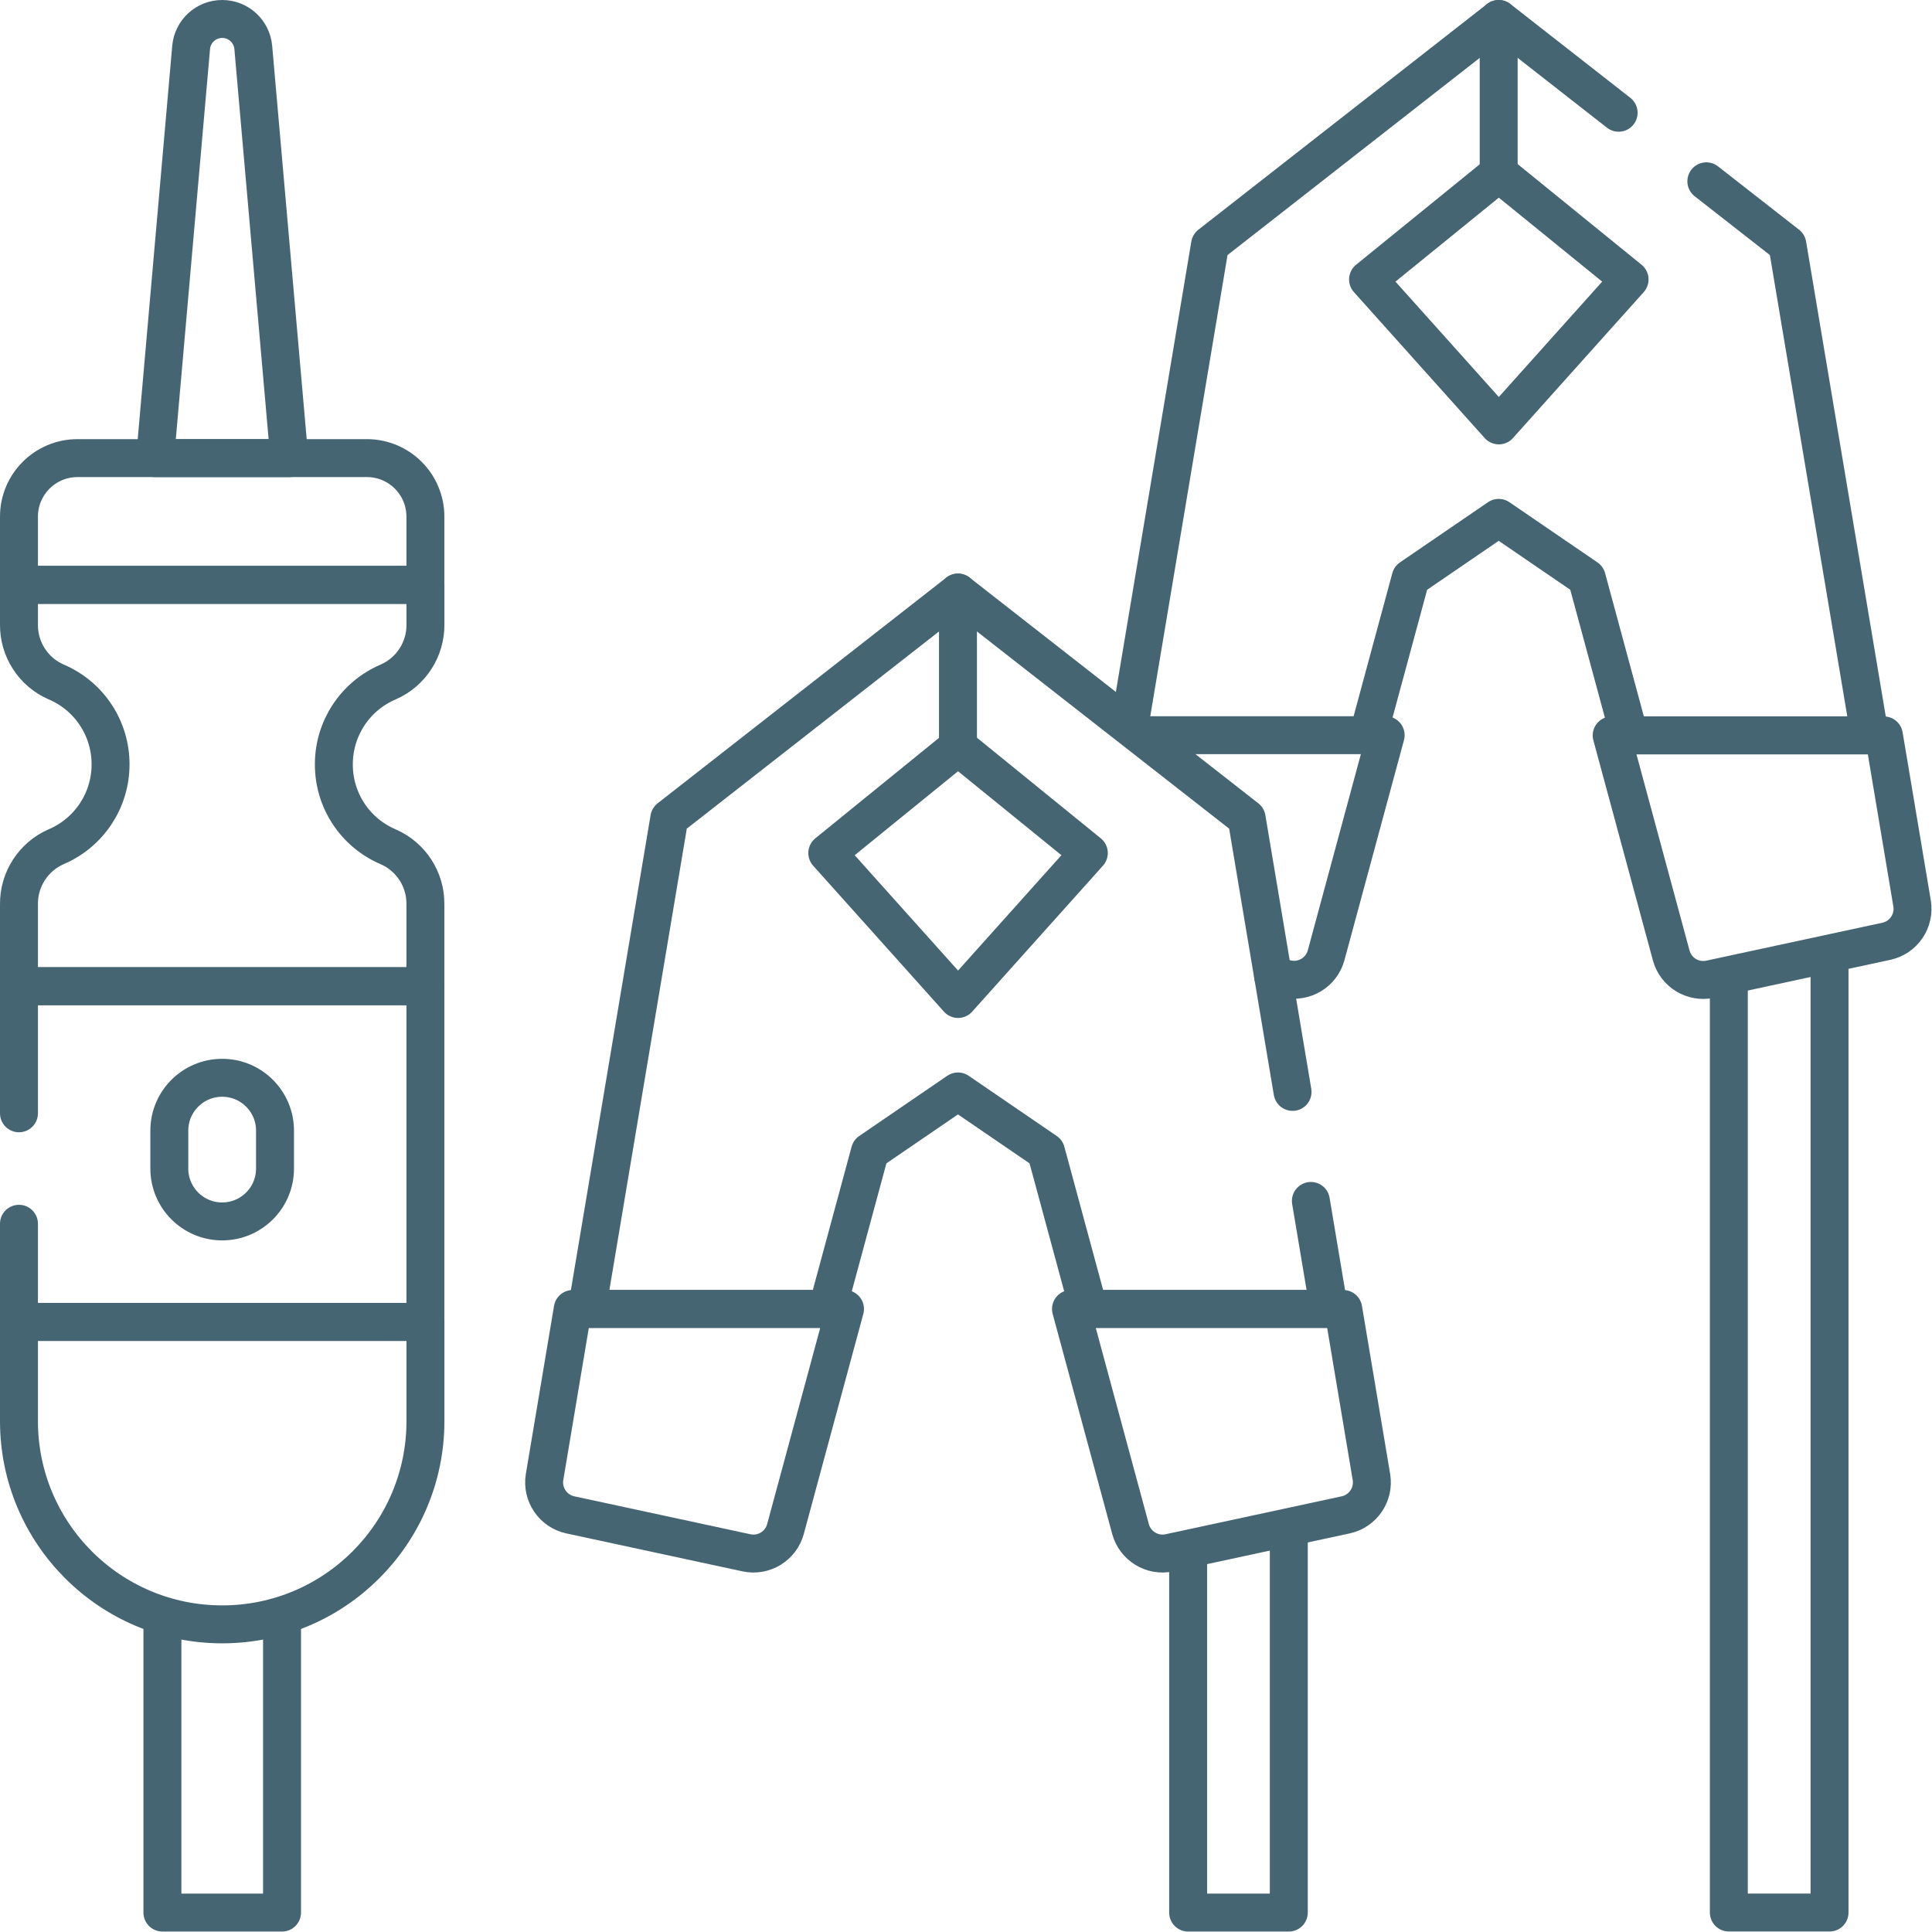
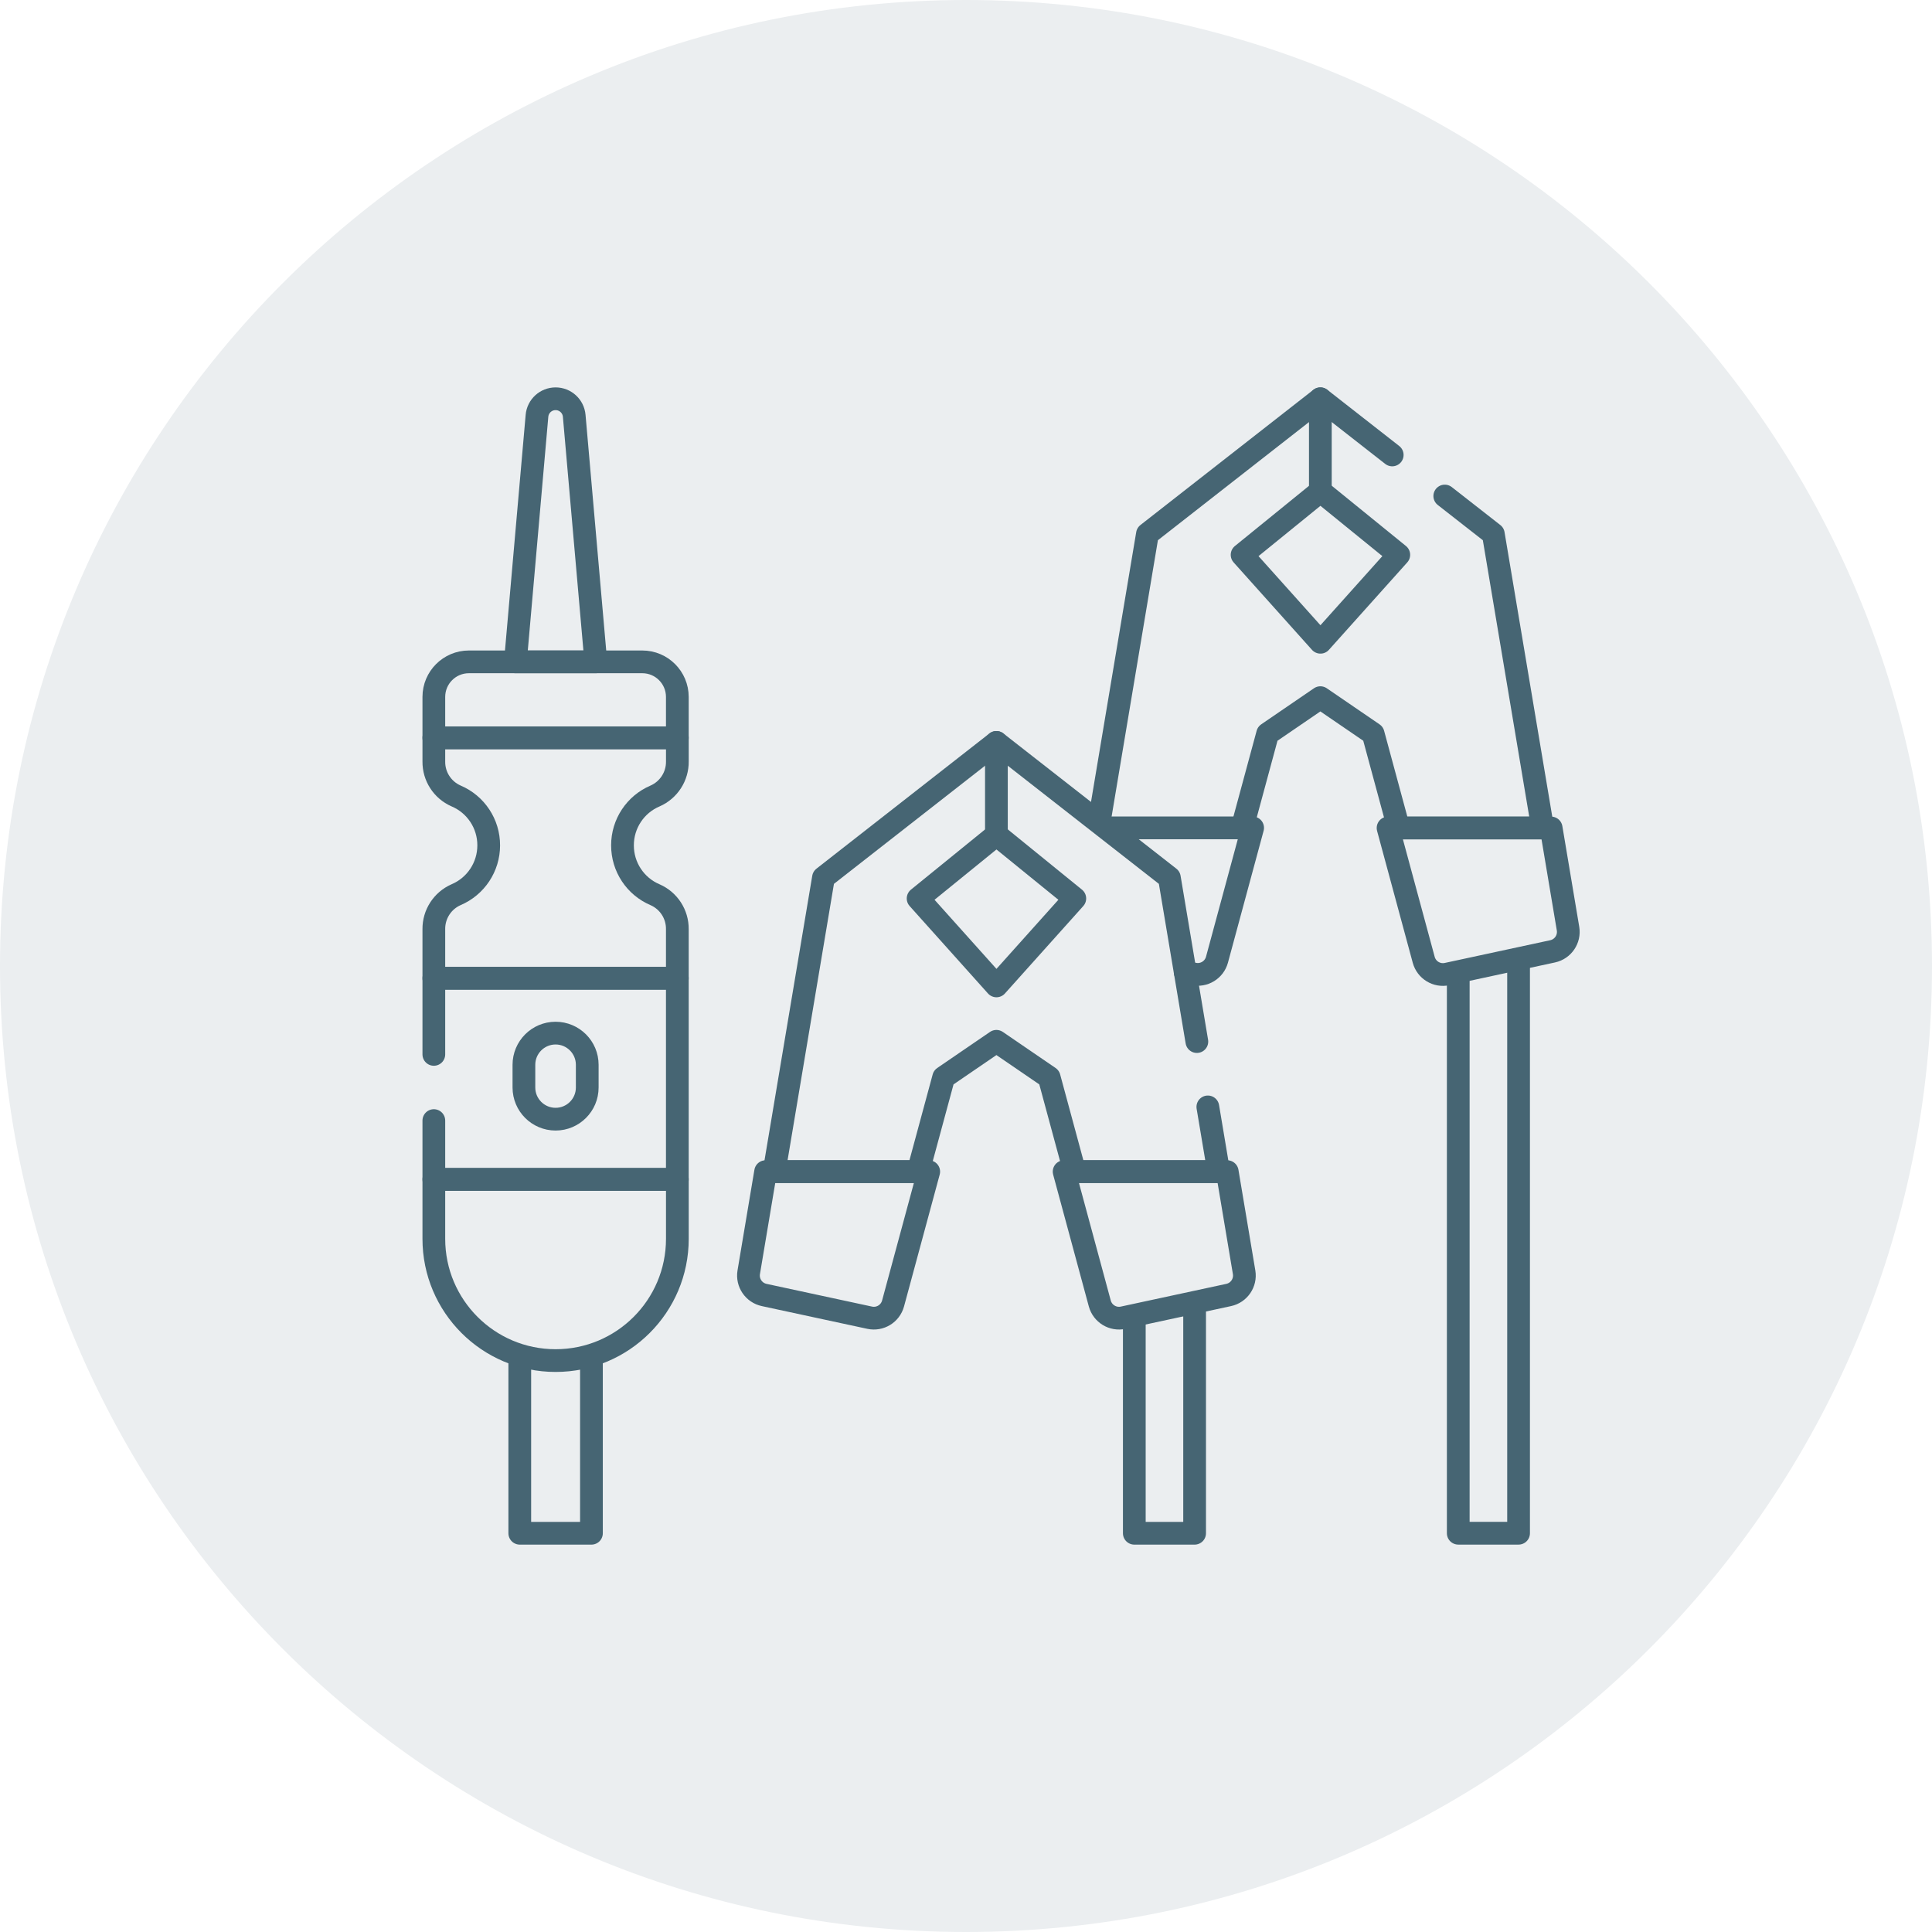
- <svg xmlns="http://www.w3.org/2000/svg" width="50.925" height="50.913" viewBox="0 0 50.925 50.913">
-   <g transform="translate(-198.284 -2464.044)">
+ <svg xmlns="http://www.w3.org/2000/svg" width="85" height="85" viewBox="0 0 85 85">
+   <g transform="translate(-179.697 -2447)">
+     <circle cx="42.5" cy="42.5" r="42.5" transform="translate(179.697 2447)" fill="#ebeef0" />
    <g transform="translate(191.284 2457.044)">
      <path d="M458.934,253.413v25.216H456.28V254.211" transform="translate(-403.71 -221.217)" fill="none" stroke="#466573" stroke-linecap="round" stroke-linejoin="round" stroke-miterlimit="10" stroke-width="1" />
      <line y1="4.063" transform="translate(46.503 7.5)" fill="none" stroke="#466573" stroke-linecap="round" stroke-linejoin="round" stroke-miterlimit="10" stroke-width="1" />
      <path d="M307.036,201.863l.37.079a.875.875,0,0,0,1.028-.627l1.569-5.8h-6.276" transform="translate(-266.479 -169.136)" fill="none" stroke="#466573" stroke-linecap="round" stroke-linejoin="round" stroke-miterlimit="10" stroke-width="1" />
      <path d="M432.764,200.946l-4.642,1a.875.875,0,0,1-1.028-.627l-1.569-5.8H432.7l.743,4.429A.875.875,0,0,1,432.764,200.946Z" transform="translate(-376.043 -169.135)" fill="none" stroke="#466573" stroke-linecap="round" stroke-linejoin="round" stroke-miterlimit="10" stroke-width="1" />
      <path d="M305.437,26.382l1.122-4.145,2.321-1.587,2.321,1.587,1.122,4.145h6.336l-2.17-12.933-2.136-1.67m-2.312-1.807L308.88,7.5l-7.609,5.949-2.1,12.535m9.712-7.771-3.447-3.847,3.447-2.8,3.447,2.8Z" transform="translate(-262.376)" fill="none" stroke="#466573" stroke-linecap="round" stroke-linejoin="round" stroke-miterlimit="10" stroke-width="1" />
      <path d="M317.022,406.153v9.877h-2.653v-9.375" transform="translate(-276.051 -358.617)" fill="none" stroke="#466573" stroke-linecap="round" stroke-linejoin="round" stroke-miterlimit="10" stroke-width="1" />
      <path d="M48.3,428.587v7.624H45.147v-7.624" transform="translate(-33.866 -378.798)" fill="none" stroke="#466573" stroke-linecap="round" stroke-linejoin="round" stroke-miterlimit="10" stroke-width="1" />
      <path d="M18.213,126.1H7.5v-1.8a1.543,1.543,0,0,1,1.543-1.543H16.67a1.543,1.543,0,0,1,1.543,1.543Z" transform="translate(0 -103.682)" fill="none" stroke="#466573" stroke-linecap="round" stroke-linejoin="round" stroke-miterlimit="10" stroke-width="1" />
      <path d="M15.8,160.751h0a2.355,2.355,0,0,1,1.435-2.172,1.639,1.639,0,0,0,.979-1.518v-1.042H7.5v1.046a1.634,1.634,0,0,0,.977,1.513,2.354,2.354,0,0,1,1.437,2.173h0a2.356,2.356,0,0,1-1.435,2.172,1.639,1.639,0,0,0-.979,1.518V166.6H18.213v-2.161a1.634,1.634,0,0,0-.977-1.513A2.354,2.354,0,0,1,15.8,160.751Z" transform="translate(0 -133.604)" fill="none" stroke="#466573" stroke-linecap="round" stroke-linejoin="round" stroke-miterlimit="10" stroke-width="1" />
      <path d="M12.857,357.473h0a5.357,5.357,0,0,0,5.357-5.357V349.5H7.5v2.612A5.357,5.357,0,0,0,12.857,357.473Z" transform="translate(0 -307.657)" fill="none" stroke="#466573" stroke-linecap="round" stroke-linejoin="round" stroke-miterlimit="10" stroke-width="1" />
      <path d="M46.761,19.075H43.223l.95-10.825a.822.822,0,0,1,.819-.75h0a.822.822,0,0,1,.819.75Z" transform="translate(-32.135 0)" fill="none" stroke="#466573" stroke-linecap="round" stroke-linejoin="round" stroke-miterlimit="10" stroke-width="1" />
      <path d="M48.358,289.23h0a1.393,1.393,0,0,1-1.393-1.393v-1a1.393,1.393,0,0,1,1.393-1.393h0a1.393,1.393,0,0,1,1.393,1.393v1A1.393,1.393,0,0,1,48.358,289.23Z" transform="translate(-35.502 -250.035)" fill="none" stroke="#466573" stroke-linecap="round" stroke-linejoin="round" stroke-miterlimit="10" stroke-width="1" />
      <line y1="4.063" transform="translate(32.251 22.619)" fill="none" stroke="#466573" stroke-linecap="round" stroke-linejoin="round" stroke-miterlimit="10" stroke-width="1" />
      <path d="M146.021,351.491l4.642,1a.875.875,0,0,0,1.028-.627l1.569-5.8h-7.176l-.743,4.429A.875.875,0,0,0,146.021,351.491Z" transform="translate(-123.987 -304.561)" fill="none" stroke="#466573" stroke-linecap="round" stroke-linejoin="round" stroke-miterlimit="10" stroke-width="1" />
      <path d="M290.853,351.491l-4.642,1a.875.875,0,0,1-1.028-.627l-1.569-5.8h7.176l.743,4.429A.875.875,0,0,1,290.853,351.491Z" transform="translate(-248.384 -304.561)" fill="none" stroke="#466573" stroke-linecap="round" stroke-linejoin="round" stroke-miterlimit="10" stroke-width="1" />
      <path d="M175.19,171.206l-1.21-7.213-7.609-5.949-7.609,5.949-2.17,12.933h6.336l1.122-4.145,2.321-1.587,2.321,1.587,1.122,4.145h6.336l-.477-2.846m-9.3-5.323-3.447-3.847,3.447-2.8,3.447,2.8Z" transform="translate(-134.12 -135.425)" fill="none" stroke="#466573" stroke-linecap="round" stroke-linejoin="round" stroke-miterlimit="10" stroke-width="1" />
      <path d="M7.5,267.621v2.589H18.213v-8.852H7.5v3.351" transform="translate(0 -228.364)" fill="none" stroke="#466573" stroke-linecap="round" stroke-linejoin="round" stroke-miterlimit="10" stroke-width="1" />
    </g>
  </g>
</svg>
